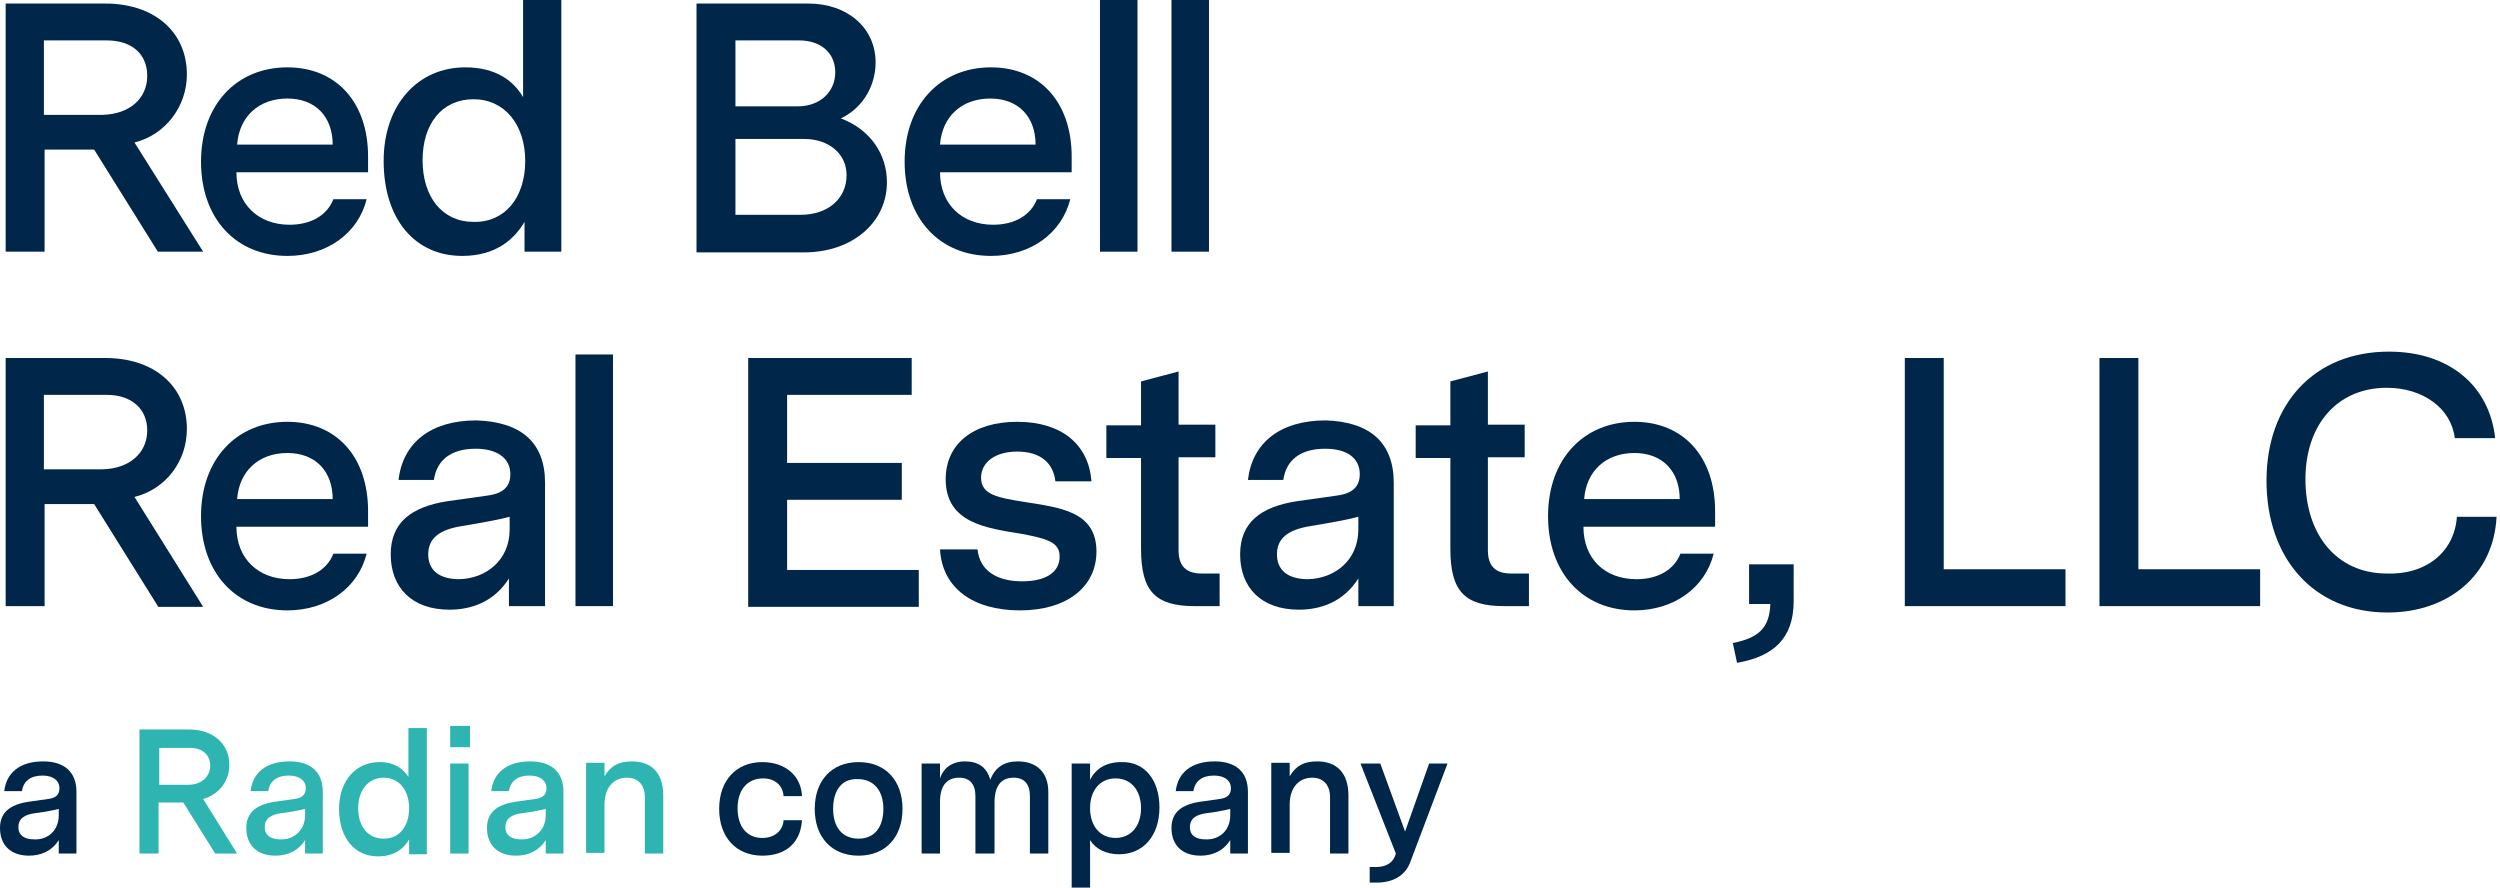
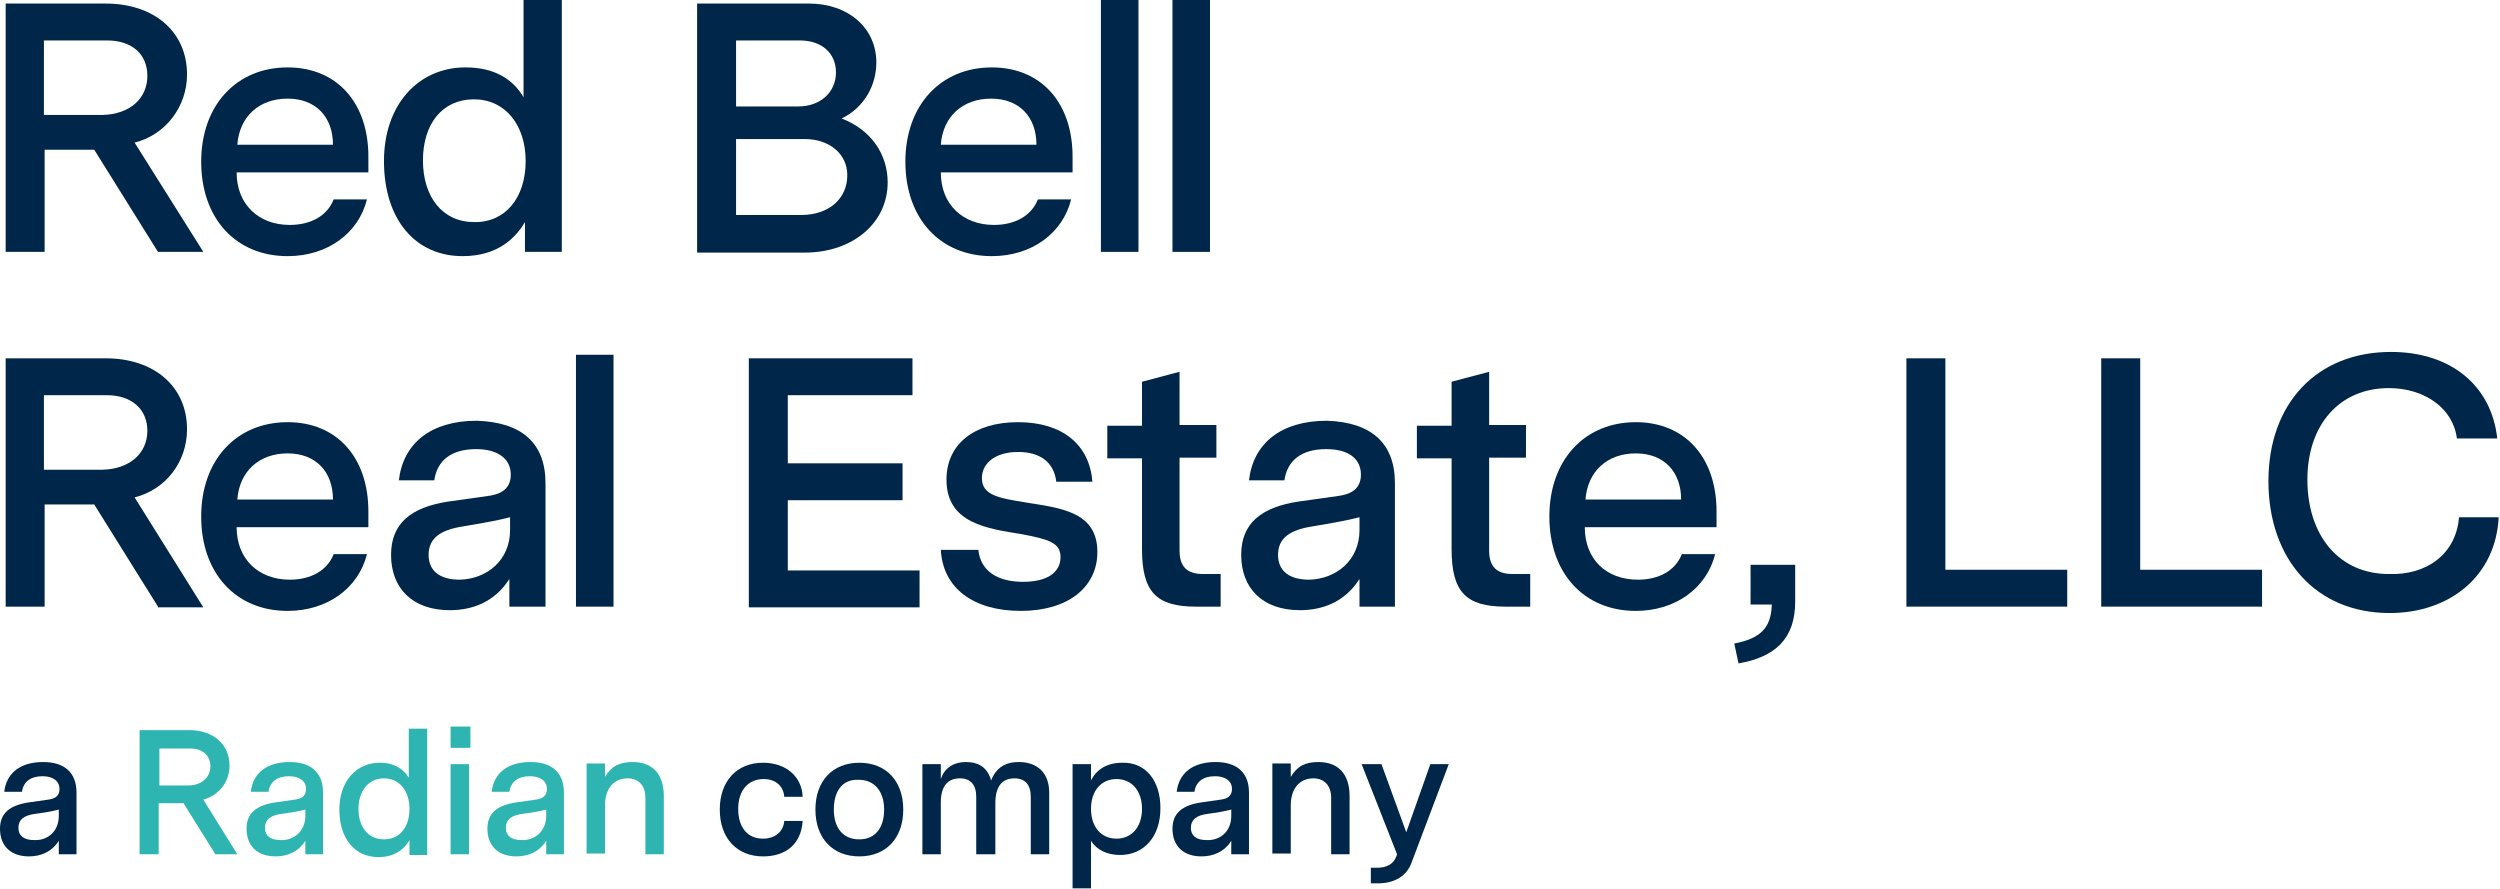
- <svg xmlns="http://www.w3.org/2000/svg" width="169" height="60" viewBox="0 0 169 60" fill="none">
-   <path d="M5.168 53.53V57.7H3.972V56.789C3.493 57.556 2.727 57.843 1.962 57.843C0.718 57.843 0 57.125 0 55.974C0 54.92 0.67 54.393 1.914 54.201L3.254 54.01C3.637 53.962 4.019 53.818 4.019 53.291C4.019 52.764 3.589 52.428 2.871 52.428C2.058 52.428 1.579 52.812 1.483 53.482H0.287C0.431 52.236 1.34 51.47 2.919 51.47C4.354 51.47 5.168 52.188 5.168 53.53ZM3.972 55.112V54.681C3.78 54.728 3.589 54.776 3.062 54.872L2.393 54.968C1.627 55.064 1.244 55.351 1.244 55.926C1.244 56.454 1.627 56.741 2.297 56.741C3.206 56.789 3.972 56.166 3.972 55.112Z" fill="#002749" />
-   <path d="M14.546 57.7L12.393 54.249H10.719V57.7H9.427V49.313H12.776C14.403 49.313 15.504 50.272 15.504 51.709C15.504 52.812 14.786 53.722 13.733 54.01L16.03 57.7H14.546ZM14.211 51.757C14.211 51.038 13.685 50.559 12.872 50.559H10.766V53.051H12.728C13.589 53.051 14.211 52.524 14.211 51.757Z" fill="#2EB5B2" />
-   <path d="M21.82 53.53V57.7H20.623V56.789C20.145 57.556 19.379 57.843 18.614 57.843C17.37 57.843 16.652 57.125 16.652 55.974C16.652 54.92 17.322 54.393 18.566 54.201L19.906 54.01C20.288 53.962 20.671 53.818 20.671 53.291C20.671 52.764 20.241 52.428 19.523 52.428C18.709 52.428 18.231 52.812 18.135 53.482H16.939C17.082 52.236 17.992 51.47 19.571 51.47C21.006 51.47 21.82 52.188 21.82 53.53ZM20.623 55.112V54.681C20.432 54.728 20.241 54.776 19.714 54.872L19.044 54.968C18.279 55.064 17.896 55.351 17.896 55.926C17.896 56.454 18.279 56.741 18.949 56.741C19.81 56.789 20.623 56.166 20.623 55.112Z" fill="#2EB5B2" />
-   <path d="M28.854 49.217V57.748H27.657V56.741C27.37 57.268 26.748 57.891 25.552 57.891C23.973 57.891 22.92 56.645 22.92 54.681C22.92 52.764 24.069 51.517 25.648 51.517C26.7 51.517 27.275 51.997 27.61 52.524V49.217H28.854ZM27.657 54.633C27.657 53.434 26.988 52.572 25.935 52.572C24.882 52.572 24.212 53.434 24.212 54.633C24.212 55.879 24.882 56.693 25.935 56.693C26.988 56.693 27.657 55.879 27.657 54.633Z" fill="#2EB5B2" />
-   <path d="M30.433 49.073H31.773V50.511H30.433V49.073ZM30.433 57.7H31.677V51.613H30.433V57.7Z" fill="#2EB5B2" />
-   <path d="M38.089 53.53V57.7H36.892V56.789C36.414 57.556 35.648 57.843 34.883 57.843C33.639 57.843 32.921 57.125 32.921 55.974C32.921 54.92 33.591 54.393 34.835 54.201L36.175 54.01C36.557 53.962 36.94 53.818 36.94 53.291C36.94 52.764 36.51 52.428 35.792 52.428C34.978 52.428 34.5 52.812 34.404 53.482H33.208C33.352 52.236 34.261 51.47 35.84 51.47C37.275 51.47 38.089 52.188 38.089 53.53ZM36.892 55.112V54.681C36.701 54.728 36.51 54.776 35.983 54.872L35.313 54.968C34.548 55.064 34.165 55.351 34.165 55.926C34.165 56.454 34.548 56.741 35.218 56.741C36.079 56.789 36.892 56.166 36.892 55.112Z" fill="#2EB5B2" />
-   <path d="M44.836 53.77V57.7H43.592V53.866C43.592 53.051 43.113 52.572 42.395 52.572C41.438 52.572 40.864 53.291 40.864 54.393V57.652H39.62V51.566H40.864V52.476C41.295 51.757 41.821 51.47 42.73 51.47C44.07 51.47 44.836 52.284 44.836 53.77Z" fill="#2EB5B2" />
-   <path d="M51.535 57.843C49.764 57.843 48.616 56.597 48.616 54.681C48.616 52.764 49.764 51.518 51.535 51.518C53.114 51.518 54.166 52.476 54.214 53.818H52.97C52.922 53.099 52.396 52.62 51.583 52.62C50.53 52.62 49.86 53.387 49.86 54.633C49.86 55.879 50.482 56.645 51.535 56.645C52.348 56.645 52.922 56.166 52.97 55.447H54.214C54.118 56.981 53.114 57.843 51.535 57.843Z" fill="#002749" />
-   <path d="M61.009 54.681C61.009 56.597 59.861 57.843 58.042 57.843C56.224 57.843 55.076 56.597 55.076 54.681C55.076 52.764 56.224 51.518 58.042 51.518C59.861 51.518 61.009 52.764 61.009 54.681ZM56.32 54.681C56.32 55.926 56.942 56.693 58.042 56.693C59.143 56.693 59.717 55.879 59.717 54.681C59.717 53.482 59.095 52.668 57.994 52.668C56.894 52.62 56.32 53.434 56.32 54.681Z" fill="#002749" />
-   <path d="M70.866 53.53V57.7H69.622V53.818C69.622 53.003 69.239 52.572 68.521 52.572C67.66 52.572 67.23 53.147 67.23 54.249V57.7H65.938V53.818C65.938 53.003 65.555 52.572 64.837 52.572C63.976 52.572 63.545 53.147 63.545 54.201V57.7H62.301V51.613H63.545V52.62C63.832 51.757 64.55 51.47 65.22 51.47C66.129 51.47 66.703 51.853 66.942 52.716C67.277 51.853 67.899 51.47 68.808 51.47C70.1 51.47 70.866 52.236 70.866 53.53Z" fill="#002749" />
-   <path d="M78.379 54.585C78.379 56.502 77.278 57.748 75.651 57.748C74.79 57.748 74.072 57.412 73.689 56.789V60H72.445V51.613H73.689V52.716C74.072 51.949 74.79 51.518 75.795 51.518C77.374 51.47 78.379 52.716 78.379 54.585ZM77.134 54.633C77.134 53.434 76.465 52.62 75.412 52.62C74.359 52.62 73.689 53.434 73.689 54.633C73.689 55.831 74.359 56.645 75.412 56.645C76.417 56.645 77.134 55.879 77.134 54.633Z" fill="#002749" />
-   <path d="M84.36 53.53V57.7H83.164V56.789C82.685 57.556 81.919 57.843 81.154 57.843C79.91 57.843 79.192 57.125 79.192 55.974C79.192 54.92 79.862 54.393 81.106 54.201L82.446 54.01C82.829 53.962 83.211 53.818 83.211 53.291C83.211 52.764 82.781 52.428 82.063 52.428C81.25 52.428 80.771 52.812 80.675 53.482H79.479C79.623 52.236 80.532 51.47 82.111 51.47C83.546 51.47 84.36 52.188 84.36 53.53ZM83.164 55.112V54.681C82.972 54.728 82.781 54.776 82.254 54.872L81.585 54.968C80.819 55.064 80.436 55.351 80.436 55.926C80.436 56.454 80.819 56.741 81.489 56.741C82.398 56.789 83.164 56.166 83.164 55.112Z" fill="#002749" />
-   <path d="M91.154 53.77V57.7H89.91V53.866C89.91 53.051 89.432 52.572 88.714 52.572C87.757 52.572 87.183 53.291 87.183 54.393V57.652H85.939V51.566H87.183V52.476C87.614 51.757 88.14 51.47 89.049 51.47C90.389 51.47 91.154 52.284 91.154 53.77Z" fill="#002749" />
-   <path d="M97.853 51.613L95.317 58.323C94.983 59.185 94.169 59.664 93.069 59.664H92.59V58.61H93.021C93.643 58.61 94.121 58.371 94.313 57.843L94.361 57.7L91.968 51.613H93.308L94.983 56.214L96.609 51.613H97.853Z" fill="#002749" />
-   <path d="M10.671 17.013L6.364 10.112H3.015V17.013H0.383V0.24H7.13C10.431 0.24 12.633 2.157 12.633 5.032C12.633 7.189 11.197 9.105 9.092 9.633L13.733 17.013H10.671ZM9.953 5.128C9.953 3.642 8.9 2.732 7.225 2.732H2.967V7.764H6.938C8.757 7.716 9.953 6.661 9.953 5.128Z" fill="#002749" />
-   <path d="M24.882 11.645H15.982C15.982 13.802 17.465 15.192 19.571 15.192C21.006 15.192 22.107 14.569 22.537 13.466H24.786C24.212 15.767 22.107 17.3 19.427 17.3C15.934 17.3 13.589 14.76 13.589 10.927C13.589 7.093 15.982 4.553 19.427 4.553C22.729 4.553 24.882 6.901 24.882 10.591V11.645ZM19.427 6.661C17.513 6.661 16.173 7.859 16.03 9.776H22.49C22.49 7.907 21.341 6.661 19.427 6.661Z" fill="#002749" />
-   <path d="M37.945 0V17.013H35.457V15C34.835 16.054 33.639 17.3 31.246 17.3C28.04 17.3 25.935 14.808 25.935 10.879C25.935 7.045 28.279 4.553 31.438 4.553C33.591 4.553 34.739 5.511 35.361 6.565V0H37.945ZM35.505 10.879C35.505 8.434 34.117 6.709 32.012 6.709C29.858 6.709 28.567 8.387 28.567 10.831C28.567 13.323 29.906 15 32.012 15C34.117 15.048 35.505 13.371 35.505 10.879Z" fill="#002749" />
-   <path d="M59.956 12.316C59.956 15.048 57.612 17.061 54.358 17.061H47.084V0.24H54.645C57.325 0.24 59.191 1.917 59.191 4.217C59.191 5.703 58.425 7.236 56.846 8.003C58.856 8.77 59.956 10.447 59.956 12.316ZM49.716 7.189H53.927C55.41 7.189 56.463 6.23 56.463 4.888C56.463 3.594 55.506 2.732 54.023 2.732H49.716V7.189ZM57.229 11.837C57.229 10.399 56.032 9.393 54.358 9.393H49.716V14.521H54.118C55.985 14.521 57.229 13.418 57.229 11.837Z" fill="#002749" />
-   <path d="M72.445 11.645H63.545C63.545 13.802 65.028 15.192 67.134 15.192C68.569 15.192 69.67 14.569 70.1 13.466H72.349C71.775 15.767 69.67 17.3 66.99 17.3C63.497 17.3 61.153 14.76 61.153 10.927C61.153 7.093 63.545 4.553 66.99 4.553C70.292 4.553 72.445 6.901 72.445 10.591V11.645ZM66.942 6.661C65.028 6.661 63.688 7.859 63.545 9.776H70.005C70.005 7.907 68.856 6.661 66.942 6.661Z" fill="#002749" />
-   <path d="M76.895 17.013H74.359V0H76.895V17.013Z" fill="#002749" />
-   <path d="M81.728 17.013H79.192V0H81.728V17.013Z" fill="#002749" />
-   <path d="M10.671 40.974L6.364 34.074H3.015V40.974H0.383V24.201H7.13C10.431 24.201 12.633 26.118 12.633 28.994C12.633 31.198 11.197 33.067 9.092 33.594L13.733 41.022H10.671V40.974ZM9.953 29.09C9.953 27.652 8.9 26.693 7.225 26.693H2.967V31.725H6.938C8.757 31.677 9.953 30.623 9.953 29.09Z" fill="#002749" />
-   <path d="M24.882 35.607H15.982C15.982 37.764 17.465 39.153 19.571 39.153C21.006 39.153 22.107 38.53 22.537 37.428H24.786C24.212 39.728 22.107 41.262 19.427 41.262C15.934 41.262 13.589 38.722 13.589 34.888C13.589 31.054 15.982 28.514 19.427 28.514C22.729 28.514 24.882 30.863 24.882 34.553V35.607ZM19.427 30.623C17.513 30.623 16.173 31.821 16.03 33.738H22.49C22.49 31.869 21.341 30.623 19.427 30.623Z" fill="#002749" />
-   <path d="M36.845 32.636V40.974H34.404V39.105C33.399 40.687 31.868 41.214 30.385 41.214C27.849 41.214 26.413 39.728 26.413 37.476C26.413 35.319 27.801 34.265 30.241 33.882L32.969 33.498C33.687 33.403 34.5 33.115 34.5 32.061C34.5 30.959 33.591 30.335 32.155 30.335C30.48 30.335 29.523 31.102 29.332 32.444H26.94C27.227 29.952 29.093 28.419 32.203 28.419C35.218 28.514 36.845 29.904 36.845 32.636ZM34.452 35.799V34.936C34.069 35.032 33.687 35.128 32.634 35.319L31.246 35.559C29.715 35.799 28.949 36.374 28.949 37.476C28.949 38.53 29.667 39.153 31.055 39.153C32.873 39.105 34.452 37.859 34.452 35.799Z" fill="#002749" />
-   <path d="M41.438 40.974H38.902V23.962H41.438V40.974Z" fill="#002749" />
-   <path d="M50.578 40.974V24.201H61.631V26.693H53.209V31.294H60.961V33.786H53.209V38.53H62.109V41.022H50.578V40.974Z" fill="#002749" />
-   <path d="M74.12 37.284C74.12 39.681 72.11 41.262 68.952 41.262C65.746 41.262 63.689 39.728 63.545 37.141H66.081C66.225 38.53 67.325 39.297 69.096 39.297C70.723 39.297 71.632 38.674 71.632 37.62C71.632 36.661 70.818 36.422 69.048 36.086C66.703 35.703 63.928 35.367 63.928 32.396C63.928 30 65.794 28.514 68.761 28.514C71.775 28.514 73.594 30.048 73.785 32.54H71.345C71.201 31.294 70.34 30.527 68.761 30.527C67.277 30.527 66.32 31.246 66.32 32.3C66.32 33.45 67.469 33.642 69.239 33.93C71.632 34.313 74.12 34.553 74.12 37.284Z" fill="#002749" />
-   <path d="M82.494 40.974H80.771C78.091 40.974 77.134 39.968 77.134 37.093V30.959H74.79V28.754H77.134V25.783L79.671 25.112V28.706H82.159V30.911H79.671V37.188C79.671 38.243 80.149 38.77 81.25 38.77H82.446V40.974H82.494Z" fill="#002749" />
-   <path d="M94.217 32.636V40.974H91.824V39.105C90.82 40.687 89.288 41.214 87.805 41.214C85.269 41.214 83.833 39.728 83.833 37.476C83.833 35.319 85.221 34.265 87.661 33.882L90.389 33.498C91.107 33.403 91.92 33.115 91.92 32.061C91.92 30.959 91.059 30.335 89.575 30.335C87.901 30.335 86.944 31.102 86.752 32.444H84.36C84.647 29.952 86.513 28.419 89.623 28.419C92.59 28.514 94.217 29.904 94.217 32.636ZM91.824 35.799V34.936C91.442 35.032 91.059 35.128 90.006 35.319L88.618 35.559C87.087 35.799 86.322 36.374 86.322 37.476C86.322 38.53 87.039 39.153 88.427 39.153C90.245 39.105 91.824 37.859 91.824 35.799Z" fill="#002749" />
-   <path d="M103.356 40.974H101.682C99.002 40.974 98.045 39.968 98.045 37.093V30.959H95.7V28.754H98.045V25.783L100.581 25.112V28.706H103.069V30.911H100.581V37.188C100.581 38.243 101.06 38.77 102.16 38.77H103.356V40.974Z" fill="#002749" />
-   <path d="M115.941 35.607H107.041C107.041 37.764 108.476 39.153 110.63 39.153C112.065 39.153 113.166 38.53 113.596 37.428H115.845C115.271 39.728 113.166 41.262 110.486 41.262C106.993 41.262 104.648 38.722 104.648 34.888C104.648 31.054 107.041 28.514 110.486 28.514C113.788 28.514 115.941 30.863 115.941 34.553V35.607ZM110.486 30.623C108.572 30.623 107.232 31.821 107.089 33.738H113.548C113.548 31.869 112.4 30.623 110.486 30.623Z" fill="#002749" />
-   <path d="M119.673 40.831H118.238V38.147H121.252V40.639C121.252 43.131 119.912 44.377 117.424 44.808L117.137 43.467C118.86 43.131 119.625 42.46 119.673 40.831Z" fill="#002749" />
-   <path d="M139.627 40.974H128.765V24.201H131.396V38.482H139.627V40.974Z" fill="#002749" />
-   <path d="M152.785 40.974H141.923V24.201H144.555V38.482H152.785V40.974Z" fill="#002749" />
-   <path d="M166.088 34.936H168.767C168.576 38.866 165.514 41.406 161.398 41.406C156.422 41.406 153.216 37.764 153.216 32.492C153.216 27.268 156.47 23.77 161.494 23.77C165.561 23.77 168.289 26.07 168.672 29.617H165.944C165.705 27.604 163.791 26.214 161.351 26.214C158.001 26.214 155.848 28.706 155.848 32.396C155.848 36.134 157.953 38.77 161.351 38.77C163.887 38.866 165.896 37.428 166.088 34.936Z" fill="#002749" />
+ <svg xmlns="http://www.w3.org/2000/svg" width="197" height="70" viewBox="0 0 197 70" fill="none">
+   <path d="M6.029 62.452V67.316H4.633V66.254C4.075 67.148 3.182 67.484 2.289 67.484C0.837 67.484 0 66.645 0 65.303C0 64.073 0.782 63.458 2.233 63.235L3.796 63.011C4.243 62.955 4.689 62.788 4.689 62.172C4.689 61.557 4.187 61.166 3.35 61.166C2.4 61.166 1.842 61.613 1.731 62.396H0.335C0.502 60.942 1.563 60.048 3.405 60.048C5.08 60.048 6.029 60.886 6.029 62.452ZM4.633 64.297V63.794C4.41 63.85 4.187 63.906 3.573 64.017L2.791 64.129C1.898 64.241 1.451 64.577 1.451 65.248C1.451 65.862 1.898 66.198 2.68 66.198C3.74 66.254 4.633 65.527 4.633 64.297Z" fill="#002749" />
+   <path d="M16.971 67.316L14.459 63.291H12.505V67.316H10.998V57.532H14.905C16.803 57.532 18.087 58.65 18.087 60.328C18.087 61.614 17.25 62.676 16.022 63.011L18.701 67.316H16.971ZM16.58 60.383C16.58 59.545 15.966 58.986 15.017 58.986H12.561V61.893H14.85C15.854 61.893 16.58 61.278 16.58 60.383Z" fill="#2EB5B2" />
+   <path d="M25.456 62.452V67.316H24.061V66.254C23.502 67.148 22.609 67.484 21.716 67.484C20.265 67.484 19.427 66.645 19.427 65.303C19.427 64.073 20.209 63.458 21.66 63.235L23.223 63.011C23.67 62.955 24.116 62.788 24.116 62.172C24.116 61.557 23.614 61.166 22.777 61.166C21.828 61.166 21.269 61.613 21.158 62.396H19.762C19.93 60.942 20.99 60.048 22.832 60.048C24.507 60.048 25.456 60.886 25.456 62.452ZM24.061 64.297V63.794C23.837 63.85 23.614 63.906 23 64.017L22.218 64.129C21.325 64.241 20.878 64.577 20.878 65.248C20.878 65.862 21.325 66.198 22.107 66.198C23.112 66.254 24.061 65.527 24.061 64.297Z" fill="#2EB5B2" />
+   <path d="M33.663 57.42V67.372H32.267V66.198C31.932 66.813 31.206 67.54 29.811 67.54C27.968 67.54 26.74 66.086 26.74 63.794C26.74 61.557 28.08 60.104 29.922 60.104C31.151 60.104 31.82 60.663 32.211 61.278V57.42H33.663ZM32.267 63.738C32.267 62.34 31.485 61.334 30.257 61.334C29.029 61.334 28.248 62.34 28.248 63.738C28.248 65.192 29.029 66.142 30.257 66.142C31.485 66.142 32.267 65.192 32.267 63.738Z" fill="#2EB5B2" />
+   <path d="M35.505 57.252H37.068V58.93H35.505V57.252ZM35.505 67.316H36.956V60.216H35.505V67.316Z" fill="#2EB5B2" />
+   <path d="M44.437 62.452V67.316H43.041V66.254C42.483 67.148 41.59 67.484 40.697 67.484C39.245 67.484 38.408 66.645 38.408 65.303C38.408 64.073 39.189 63.458 40.641 63.235L42.204 63.011C42.65 62.955 43.097 62.788 43.097 62.172C43.097 61.557 42.595 61.166 41.757 61.166C40.808 61.166 40.25 61.613 40.138 62.396H38.743C38.91 60.942 39.971 60.048 41.813 60.048C43.488 60.048 44.437 60.886 44.437 62.452ZM43.041 64.297V63.794C42.818 63.85 42.595 63.906 41.98 64.017L41.199 64.129C40.306 64.241 39.859 64.577 39.859 65.248C39.859 65.862 40.306 66.198 41.087 66.198C42.092 66.254 43.041 65.527 43.041 64.297Z" fill="#2EB5B2" />
+   <path d="M52.308 62.732V67.316H50.857V62.843C50.857 61.893 50.299 61.334 49.461 61.334C48.345 61.334 47.675 62.172 47.675 63.458V67.26H46.223V60.16H47.675V61.222C48.177 60.383 48.791 60.048 49.852 60.048C51.415 60.048 52.308 60.998 52.308 62.732Z" fill="#2EB5B2" />
+   <path d="M60.124 67.484C58.058 67.484 56.718 66.03 56.718 63.794C56.718 61.558 58.058 60.104 60.124 60.104C61.966 60.104 63.194 61.222 63.25 62.788H61.798C61.743 61.949 61.129 61.39 60.18 61.39C58.951 61.39 58.17 62.284 58.17 63.738C58.17 65.192 58.896 66.086 60.124 66.086C61.073 66.086 61.743 65.527 61.798 64.689H63.25C63.138 66.478 61.966 67.484 60.124 67.484Z" fill="#002749" />
+   <path d="M71.177 63.794C71.177 66.03 69.837 67.484 67.716 67.484C65.595 67.484 64.255 66.03 64.255 63.794C64.255 61.558 65.595 60.104 67.716 60.104C69.837 60.104 71.177 61.558 71.177 63.794ZM65.706 63.794C65.706 65.248 66.432 66.142 67.716 66.142C69 66.142 69.67 65.192 69.67 63.794C69.67 62.396 68.944 61.446 67.66 61.446C66.376 61.39 65.706 62.34 65.706 63.794Z" fill="#002749" />
+   <path d="M82.677 62.452V67.316H81.225V62.788C81.225 61.837 80.779 61.334 79.942 61.334C78.937 61.334 78.434 62.005 78.434 63.291V67.316H76.927V62.788C76.927 61.837 76.48 61.334 75.643 61.334C74.638 61.334 74.136 62.005 74.136 63.235V67.316H72.684V60.216H74.136V61.39C74.471 60.383 75.308 60.048 76.09 60.048C77.15 60.048 77.82 60.495 78.099 61.502C78.49 60.495 79.216 60.048 80.276 60.048C81.784 60.048 82.677 60.942 82.677 62.452Z" fill="#002749" />
+   <path d="M91.442 63.682C91.442 65.918 90.158 67.372 88.26 67.372C87.255 67.372 86.417 66.981 85.971 66.254V70H84.519V60.216H85.971V61.502C86.417 60.607 87.255 60.104 88.427 60.104C90.269 60.048 91.442 61.502 91.442 63.682ZM89.99 63.738C89.99 62.34 89.209 61.39 87.981 61.39C86.752 61.39 85.971 62.34 85.971 63.738C85.971 65.136 86.752 66.086 87.981 66.086C89.153 66.086 89.99 65.192 89.99 63.738Z" fill="#002749" />
+   <path d="M98.42 62.452V67.316H97.024V66.254C96.466 67.148 95.573 67.484 94.679 67.484C93.228 67.484 92.391 66.645 92.391 65.303C92.391 64.073 93.172 63.458 94.624 63.235L96.187 63.011C96.633 62.955 97.08 62.788 97.08 62.172C97.08 61.557 96.578 61.166 95.74 61.166C94.791 61.166 94.233 61.613 94.121 62.396H92.725C92.893 60.942 93.954 60.048 95.796 60.048C97.471 60.048 98.42 60.886 98.42 62.452ZM97.024 64.297V63.794C96.801 63.85 96.578 63.906 95.963 64.017L95.182 64.129C94.289 64.241 93.842 64.577 93.842 65.248C93.842 65.862 94.289 66.198 95.07 66.198C96.131 66.254 97.024 65.527 97.024 64.297Z" fill="#002749" />
+   <path d="M106.347 62.732V67.316H104.895V62.843C104.895 61.893 104.337 61.334 103.5 61.334C102.383 61.334 101.713 62.172 101.713 63.458V67.26H100.262V60.16H101.713V61.222C102.216 60.383 102.83 60.048 103.891 60.048C105.454 60.048 106.347 60.998 106.347 62.732Z" fill="#002749" />
+   <path d="M114.163 60.215L111.204 68.043C110.813 69.049 109.864 69.609 108.58 69.609H108.022V68.378H108.524C109.25 68.378 109.808 68.099 110.031 67.484L110.087 67.316L107.296 60.215H108.859L110.813 65.583L112.711 60.215H114.163Z" fill="#002749" />
+   <path d="M12.449 19.848L7.425 11.797H3.517V19.848H0.447V0.28H8.318C12.17 0.28 14.738 2.516 14.738 5.871C14.738 8.387 13.063 10.623 10.607 11.238L16.022 19.848H12.449ZM11.612 5.982C11.612 4.249 10.384 3.187 8.43 3.187H3.461V9.057H8.095C10.216 9.002 11.612 7.772 11.612 5.982Z" fill="#002749" />
+   <path d="M29.029 13.586H18.646C18.646 16.102 20.376 17.724 22.832 17.724C24.507 17.724 25.791 16.997 26.294 15.711H28.917C28.247 18.395 25.791 20.184 22.665 20.184C18.59 20.184 15.854 17.221 15.854 12.748C15.854 8.275 18.646 5.312 22.665 5.312C26.517 5.312 29.029 8.051 29.029 12.356V13.586ZM22.665 7.772C20.432 7.772 18.869 9.169 18.701 11.406H26.238C26.238 9.225 24.898 7.772 22.665 7.772Z" fill="#002749" />
+   <path d="M44.27 0V19.848H41.367V17.5C40.641 18.73 39.245 20.184 36.454 20.184C32.714 20.184 30.257 17.276 30.257 12.692C30.257 8.219 32.993 5.311 36.677 5.311C39.189 5.311 40.529 6.43 41.255 7.66V0H44.27ZM41.422 12.692C41.422 9.84 39.803 7.827 37.347 7.827C34.835 7.827 33.328 9.784 33.328 12.636C33.328 15.543 34.891 17.5 37.347 17.5C39.803 17.556 41.422 15.599 41.422 12.692Z" fill="#002749" />
+   <path d="M69.949 14.369C69.949 17.556 67.213 19.904 63.417 19.904H54.932V0.28H63.752C66.879 0.28 69.056 2.236 69.056 4.92C69.056 6.653 68.163 8.442 66.32 9.337C68.665 10.232 69.949 12.188 69.949 14.369ZM58.002 8.387H62.915C64.646 8.387 65.874 7.268 65.874 5.703C65.874 4.193 64.757 3.187 63.027 3.187H58.002V8.387ZM66.767 13.81C66.767 12.133 65.371 10.958 63.417 10.958H58.002V16.941H63.138C65.316 16.941 66.767 15.655 66.767 13.81Z" fill="#002749" />
+   <path d="M84.519 13.586H74.136C74.136 16.102 75.866 17.724 78.323 17.724C79.997 17.724 81.281 16.997 81.784 15.711H84.407C83.738 18.395 81.281 20.184 78.155 20.184C74.08 20.184 71.344 17.221 71.344 12.748C71.344 8.275 74.136 5.312 78.155 5.312C82.007 5.312 84.519 8.051 84.519 12.356V13.586ZM78.099 7.772C75.866 7.772 74.303 9.169 74.136 11.406H81.672C81.672 9.225 80.332 7.772 78.099 7.772Z" fill="#002749" />
+   <path d="M89.711 19.848H86.752V0H89.711V19.848Z" fill="#002749" />
+   <path d="M95.349 19.848H92.391V0H95.349V19.848Z" fill="#002749" />
+   <path d="M12.449 47.803L7.425 39.752H3.517V47.803H0.447V28.235H8.318C12.17 28.235 14.738 30.471 14.738 33.826C14.738 36.398 13.063 38.578 10.607 39.193L16.022 47.859H12.449V47.803ZM11.612 33.938C11.612 32.26 10.384 31.142 8.43 31.142H3.461V37.013H8.095C10.216 36.957 11.612 35.727 11.612 33.938Z" fill="#002749" />
+   <path d="M29.029 41.542H18.646C18.646 44.058 20.376 45.679 22.832 45.679C24.507 45.679 25.791 44.952 26.294 43.666H28.917C28.247 46.35 25.791 48.139 22.665 48.139C18.59 48.139 15.854 45.176 15.854 40.703C15.854 36.23 18.646 33.267 22.665 33.267C26.517 33.267 29.029 36.007 29.029 40.312V41.542ZM22.665 35.727C20.432 35.727 18.869 37.125 18.701 39.361H26.238C26.238 37.181 24.898 35.727 22.665 35.727Z" fill="#002749" />
+   <path d="M42.985 38.075V47.803H40.138V45.623C38.966 47.468 37.179 48.083 35.449 48.083C32.49 48.083 30.815 46.35 30.815 43.722C30.815 41.206 32.434 39.976 35.281 39.529L38.464 39.081C39.301 38.97 40.25 38.634 40.25 37.404C40.25 36.118 39.189 35.391 37.514 35.391C35.561 35.391 34.444 36.286 34.221 37.851H31.43C31.765 34.944 33.942 33.155 37.57 33.155C41.087 33.267 42.985 34.888 42.985 38.075ZM40.194 41.765V40.759C39.747 40.871 39.301 40.982 38.073 41.206L36.454 41.486C34.667 41.765 33.774 42.436 33.774 43.722C33.774 44.952 34.611 45.679 36.23 45.679C38.352 45.623 40.194 44.169 40.194 41.765Z" fill="#002749" />
+   <path d="M48.345 47.804H45.386V27.955H48.345V47.804Z" fill="#002749" />
+   <path d="M59.007 47.803V28.235H71.903V31.142H62.078V36.51H71.121V39.417H62.078V44.952H72.461V47.859H59.007V47.803Z" fill="#002749" />
+   <path d="M86.473 43.498C86.473 46.294 84.129 48.139 80.444 48.139C76.704 48.139 74.303 46.35 74.136 43.331H77.095C77.262 44.952 78.546 45.847 80.612 45.847C82.51 45.847 83.57 45.12 83.57 43.89C83.57 42.772 82.621 42.492 80.556 42.101C77.82 41.653 74.582 41.262 74.582 37.796C74.582 35 76.76 33.267 80.221 33.267C83.738 33.267 85.859 35.056 86.082 37.963H83.235C83.068 36.51 82.063 35.615 80.221 35.615C78.49 35.615 77.374 36.454 77.374 37.684C77.374 39.026 78.713 39.249 80.779 39.585C83.57 40.032 86.473 40.312 86.473 43.498Z" fill="#002749" />
+   <path d="M96.243 47.803H94.233C91.107 47.803 89.99 46.629 89.99 43.275V36.118H87.255V33.546H89.99V30.08L92.949 29.297V33.49H95.852V36.062H92.949V43.387C92.949 44.617 93.507 45.232 94.791 45.232H96.187V47.803H96.243Z" fill="#002749" />
+   <path d="M109.92 38.075V47.803H107.129V45.623C105.956 47.468 104.17 48.083 102.439 48.083C99.481 48.083 97.806 46.35 97.806 43.722C97.806 41.206 99.425 39.976 102.272 39.529L105.454 39.081C106.291 38.97 107.24 38.634 107.24 37.404C107.24 36.118 106.235 35.391 104.505 35.391C102.551 35.391 101.434 36.286 101.211 37.851H98.42C98.755 34.944 100.932 33.155 104.561 33.155C108.022 33.267 109.92 34.888 109.92 38.075ZM107.129 41.765V40.759C106.682 40.871 106.235 40.982 105.007 41.206L103.388 41.486C101.602 41.765 100.709 42.436 100.709 43.722C100.709 44.952 101.546 45.679 103.165 45.679C105.286 45.623 107.129 44.169 107.129 41.765Z" fill="#002749" />
+   <path d="M120.582 47.803H118.629C115.502 47.803 114.386 46.629 114.386 43.275V36.118H111.65V33.546H114.386V30.08L117.345 29.297V33.49H120.247V36.062H117.345V43.387C117.345 44.617 117.903 45.232 119.187 45.232H120.582V47.803Z" fill="#002749" />
+   <path d="M135.264 41.542H124.881C124.881 44.058 126.556 45.679 129.068 45.679C130.743 45.679 132.027 44.952 132.529 43.666H135.153C134.483 46.35 132.027 48.139 128.9 48.139C124.825 48.139 122.09 45.176 122.09 40.703C122.09 36.23 124.881 33.267 128.9 33.267C132.752 33.267 135.264 36.007 135.264 40.312V41.542ZM128.9 35.727C126.667 35.727 125.104 37.125 124.937 39.361H132.473C132.473 37.181 131.133 35.727 128.9 35.727Z" fill="#002749" />
+   <path d="M139.619 47.636H137.944V44.505H141.461V47.412C141.461 50.319 139.898 51.773 136.995 52.276L136.66 50.711C138.67 50.319 139.563 49.537 139.619 47.636Z" fill="#002749" />
+   <path d="M162.898 47.803H150.225V28.235H153.296V44.896H162.898V47.803Z" fill="#002749" />
+   <path d="M178.25 47.803H165.577V28.235H168.648V44.896H178.25V47.803Z" fill="#002749" />
+   <path d="M193.769 40.759H196.895C196.672 45.343 193.099 48.307 188.298 48.307C182.492 48.307 178.752 44.058 178.752 37.907C178.752 31.813 182.548 27.732 188.41 27.732C193.155 27.732 196.337 30.415 196.784 34.553H193.602C193.322 32.205 191.089 30.583 188.242 30.583C184.335 30.583 181.822 33.49 181.822 37.796C181.822 42.157 184.279 45.232 188.242 45.232C191.201 45.343 193.546 43.666 193.769 40.759Z" fill="#002749" />
</svg>
